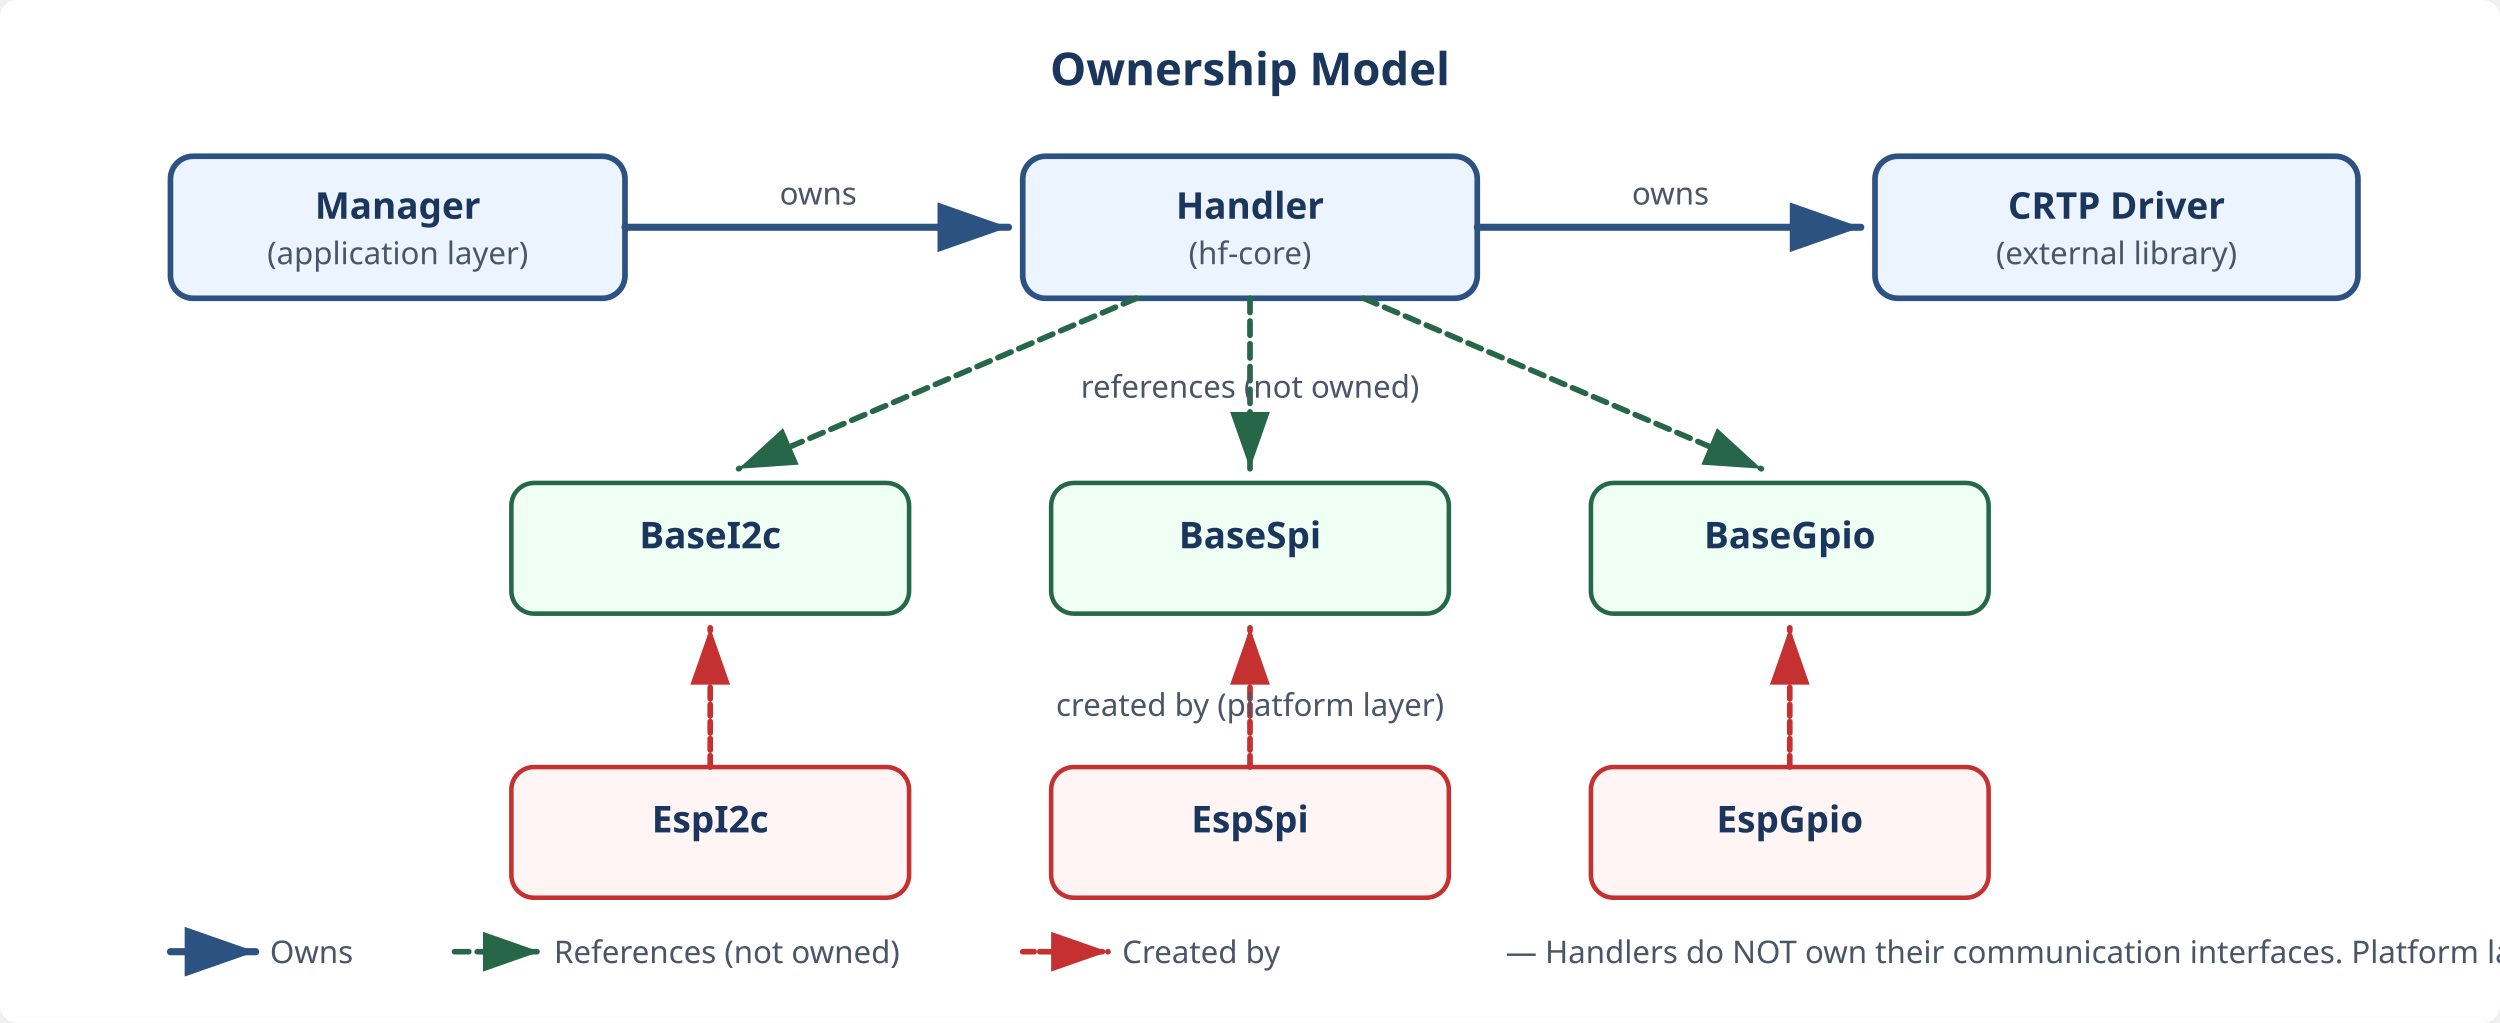
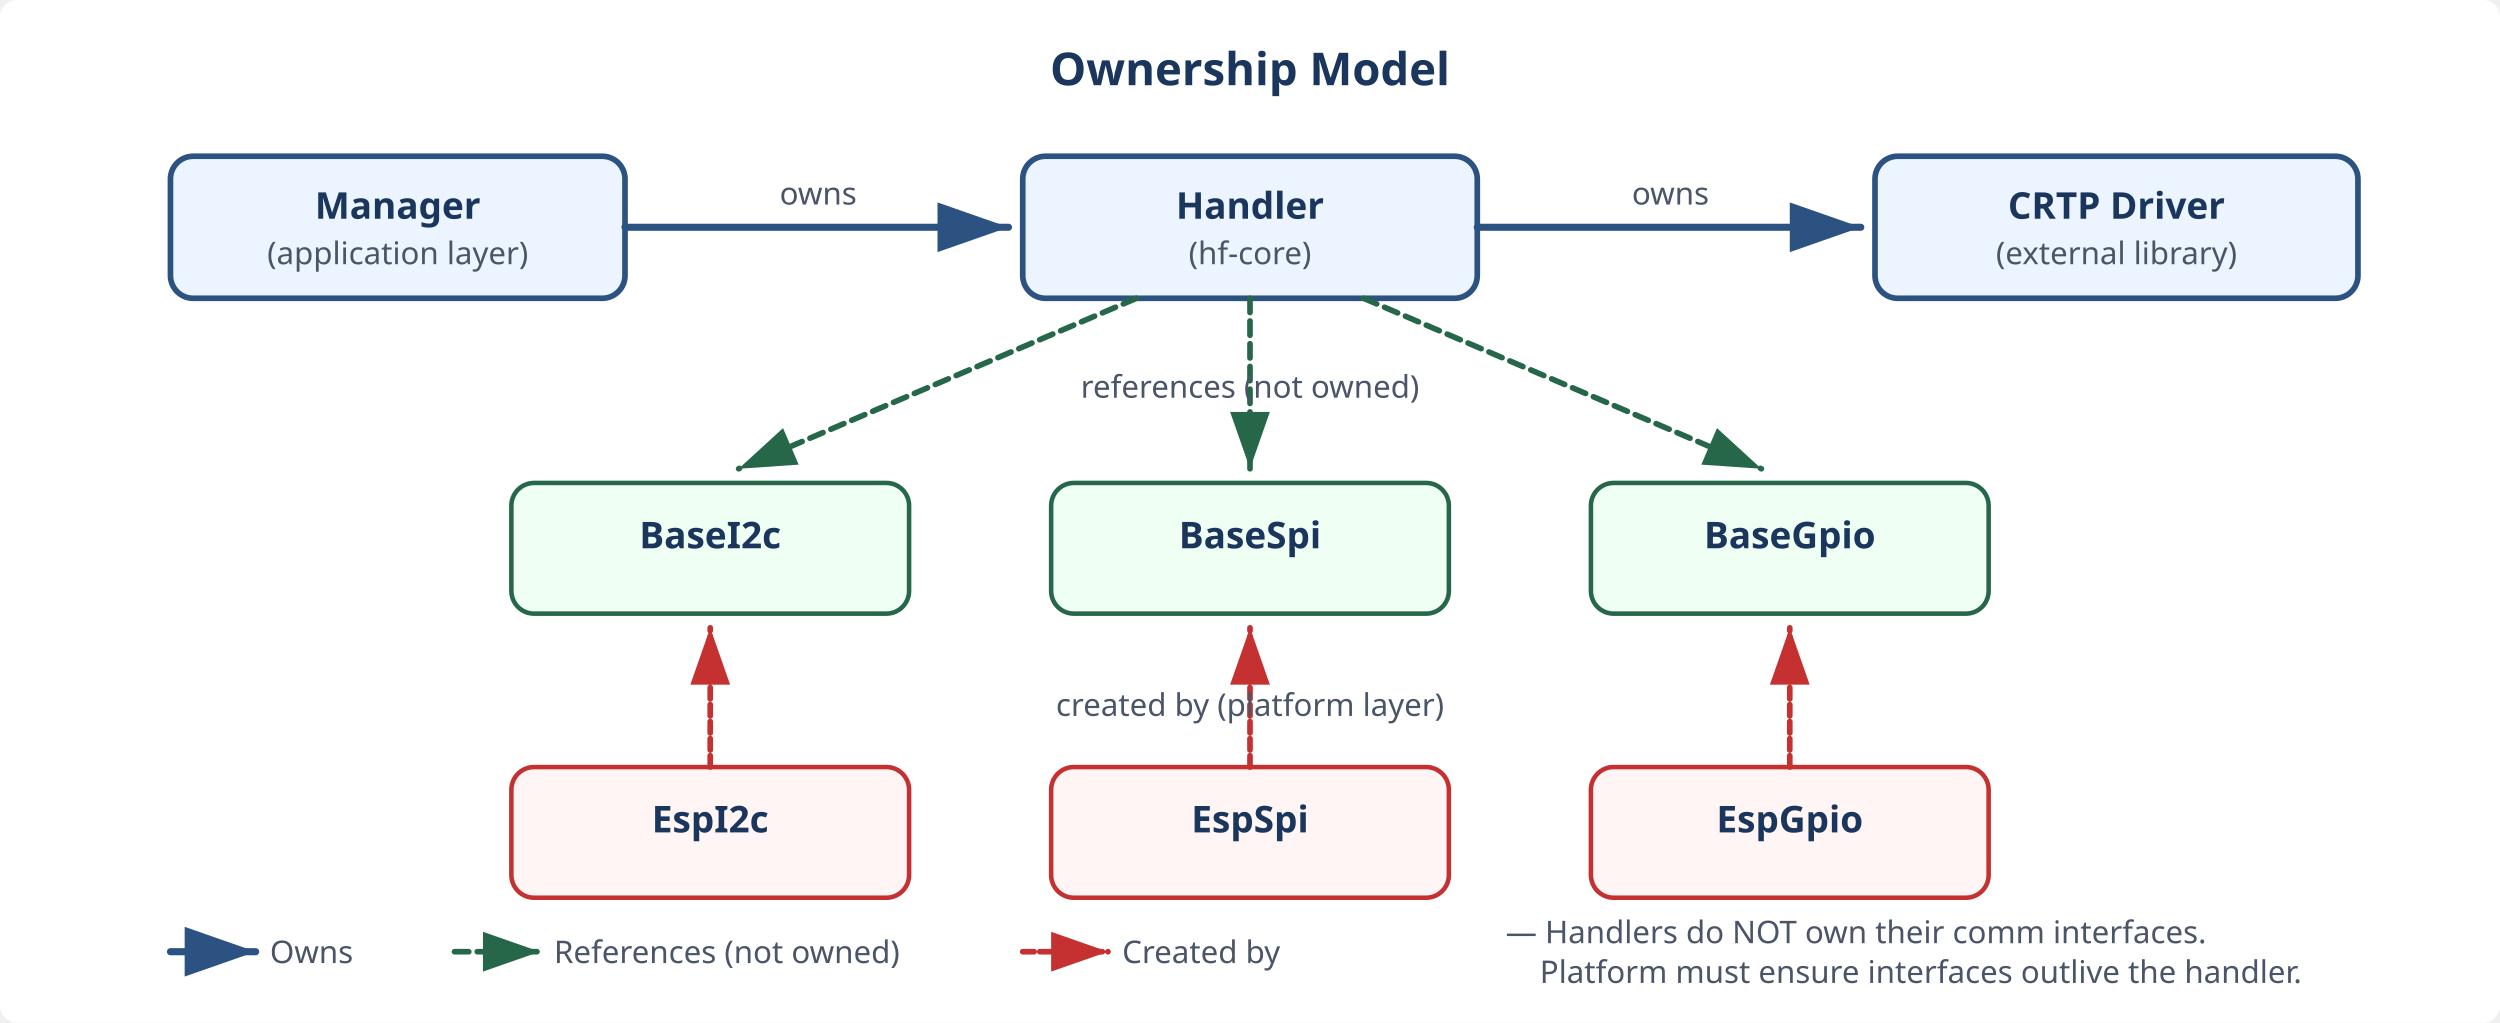
<svg xmlns="http://www.w3.org/2000/svg" viewBox="0 0 880 360" width="880" height="360" role="img" aria-labelledby="ownership-title ownership-desc">
  <defs>
    <marker id="arrow-own" viewBox="0 0 10 7" refX="10" refY="3.5" markerWidth="10" markerHeight="7" orient="auto-start-reverse">
      <polygon points="0 0, 10 3.5, 0 7" fill="#2c5282" />
    </marker>
    <marker id="arrow-ref" viewBox="0 0 10 7" refX="10" refY="3.5" markerWidth="10" markerHeight="7" orient="auto-start-reverse">
      <polygon points="0 0, 10 3.5, 0 7" fill="#276749" />
    </marker>
    <marker id="arrow-create" viewBox="0 0 10 7" refX="10" refY="3.5" markerWidth="10" markerHeight="7" orient="auto-start-reverse">
      <polygon points="0 0, 10 3.5, 0 7" fill="#c53030" />
    </marker>
  </defs>
  <style>
    .panel    { fill: #ffffff; }
    .owns     { fill: #ebf4ff; stroke: #2c5282; stroke-width: 2; }
    .refs     { fill: #f0fff4; stroke: #276749; stroke-width: 1.6; }
    .platform { fill: #fff5f5; stroke: #c53030; stroke-width: 1.6; }
    .wire-own { stroke: #2c5282; stroke-width: 2.5; fill: none; stroke-linecap: round; }
    .wire-ref { stroke: #276749; stroke-width: 2; fill: none; stroke-linecap: round; stroke-dasharray: 5 3; }
    .wire-create{stroke: #c53030; stroke-width: 2; fill: none; stroke-linecap: round; stroke-dasharray: 4 2; }
    .head     { font-family: system-ui, sans-serif; font-size: 16px; font-weight: 600; fill: #1a365d; text-anchor: middle; }
    .title    { font-family: system-ui, sans-serif; font-size: 13px; font-weight: 600; fill: #1a365d; text-anchor: middle; }
    .small    { font-family: system-ui, sans-serif; font-size: 11px; fill: #4a5568; text-anchor: middle; }
    .smallL   { font-family: system-ui, sans-serif; font-size: 11px; fill: #4a5568; text-anchor: start; }
    .legend   { font-family: system-ui, sans-serif; font-size: 11px; fill: #4a5568; }
  </style>
  <rect class="panel" x="0" y="0" width="880" height="360" rx="6" />
  <text class="head" x="440" y="30">Ownership Model</text>
  <rect class="owns" x="60" y="55" width="160" height="50" rx="8" />
  <text class="title" x="140" y="77">Manager</text>
  <text class="small" x="140" y="93">(application layer)</text>
  <rect class="owns" x="360" y="55" width="160" height="50" rx="8" />
  <text class="title" x="440" y="77">Handler</text>
  <text class="small" x="440" y="93">(hf-core)</text>
  <rect class="owns" x="660" y="55" width="170" height="50" rx="8" />
  <text class="title" x="745" y="77">CRTP Driver</text>
  <text class="small" x="745" y="93">(external library)</text>
  <line class="wire-own" x1="220" y1="80" x2="355" y2="80" marker-end="url(#arrow-own)" />
  <text class="small" x="288" y="72">owns</text>
  <line class="wire-own" x1="520" y1="80" x2="655" y2="80" marker-end="url(#arrow-own)" />
  <text class="small" x="588" y="72">owns</text>
  <rect class="refs" x="180" y="170" width="140" height="46" rx="8" />
  <text class="title" x="250" y="193">BaseI2c</text>
  <rect class="refs" x="370" y="170" width="140" height="46" rx="8" />
  <text class="title" x="440" y="193">BaseSpi</text>
  <rect class="refs" x="560" y="170" width="140" height="46" rx="8" />
  <text class="title" x="630" y="193">BaseGpio</text>
  <line class="wire-ref" x1="400" y1="105" x2="260" y2="165" marker-end="url(#arrow-ref)" />
  <line class="wire-ref" x1="440" y1="105" x2="440" y2="165" marker-end="url(#arrow-ref)" />
  <line class="wire-ref" x1="480" y1="105" x2="620" y2="165" marker-end="url(#arrow-ref)" />
  <text class="small" x="440" y="140">references (not owned)</text>
  <rect class="platform" x="180" y="270" width="140" height="46" rx="8" />
  <text class="title" x="250" y="293">EspI2c</text>
  <rect class="platform" x="370" y="270" width="140" height="46" rx="8" />
  <text class="title" x="440" y="293">EspSpi</text>
  <rect class="platform" x="560" y="270" width="140" height="46" rx="8" />
  <text class="title" x="630" y="293">EspGpio</text>
  <line class="wire-create" x1="250" y1="270" x2="250" y2="221" marker-end="url(#arrow-create)" />
  <line class="wire-create" x1="440" y1="270" x2="440" y2="221" marker-end="url(#arrow-create)" />
  <line class="wire-create" x1="630" y1="270" x2="630" y2="221" marker-end="url(#arrow-create)" />
  <text class="small" x="440" y="252">created by (platform layer)</text>
  <line class="wire-own" x1="60" y1="335" x2="90" y2="335" marker-end="url(#arrow-own)" />
  <text class="legend" x="95" y="339">Owns</text>
  <line class="wire-ref" x1="160" y1="335" x2="190" y2="335" marker-end="url(#arrow-ref)" />
  <text class="legend" x="195" y="339">References (not owned)</text>
  <line class="wire-create" x1="360" y1="335" x2="390" y2="335" marker-end="url(#arrow-create)" />
  <text class="legend" x="395" y="339">Created by</text>
-   <text class="smallL" x="530" y="339">— Handlers do NOT own their communication interfaces. Platform layer must ensure interfaces outlive the handler.</text>
+   <text class="smallL" x="530" y="332">— Handlers do NOT own their comm interfaces.</text>
+   <text class="smallL" x="542" y="346">Platform must ensure interfaces outlive the handler.</text>
</svg>
